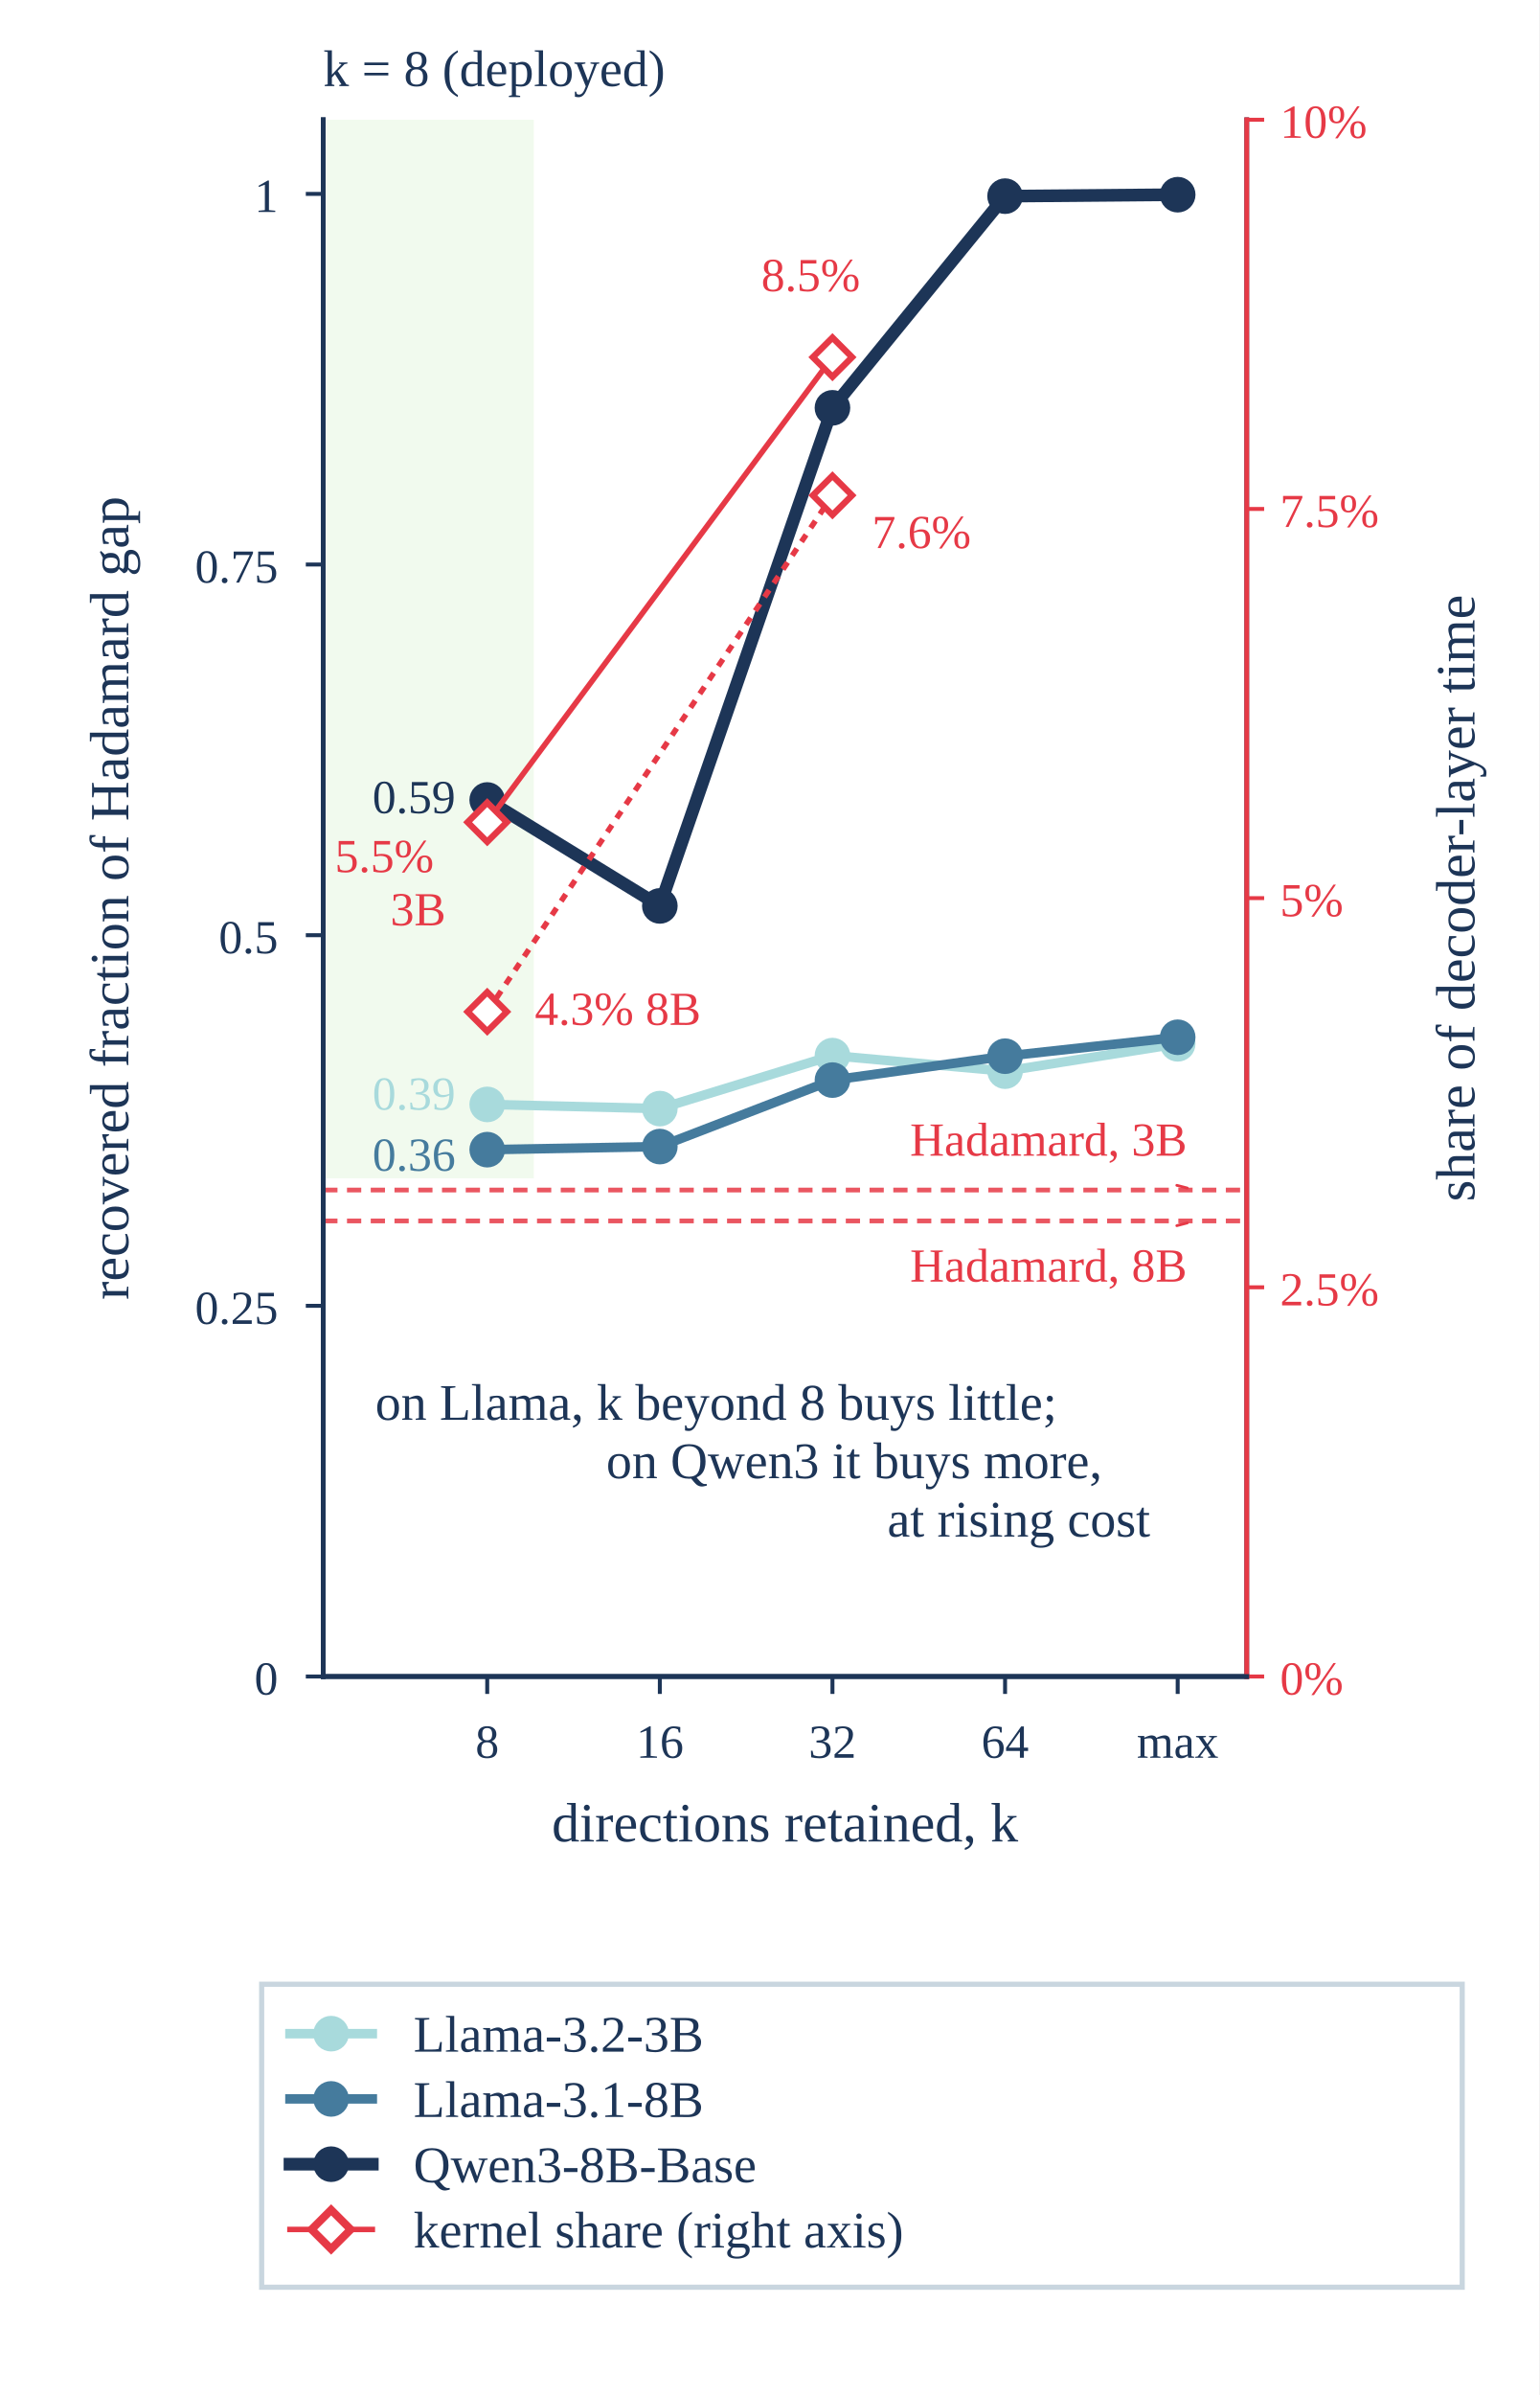
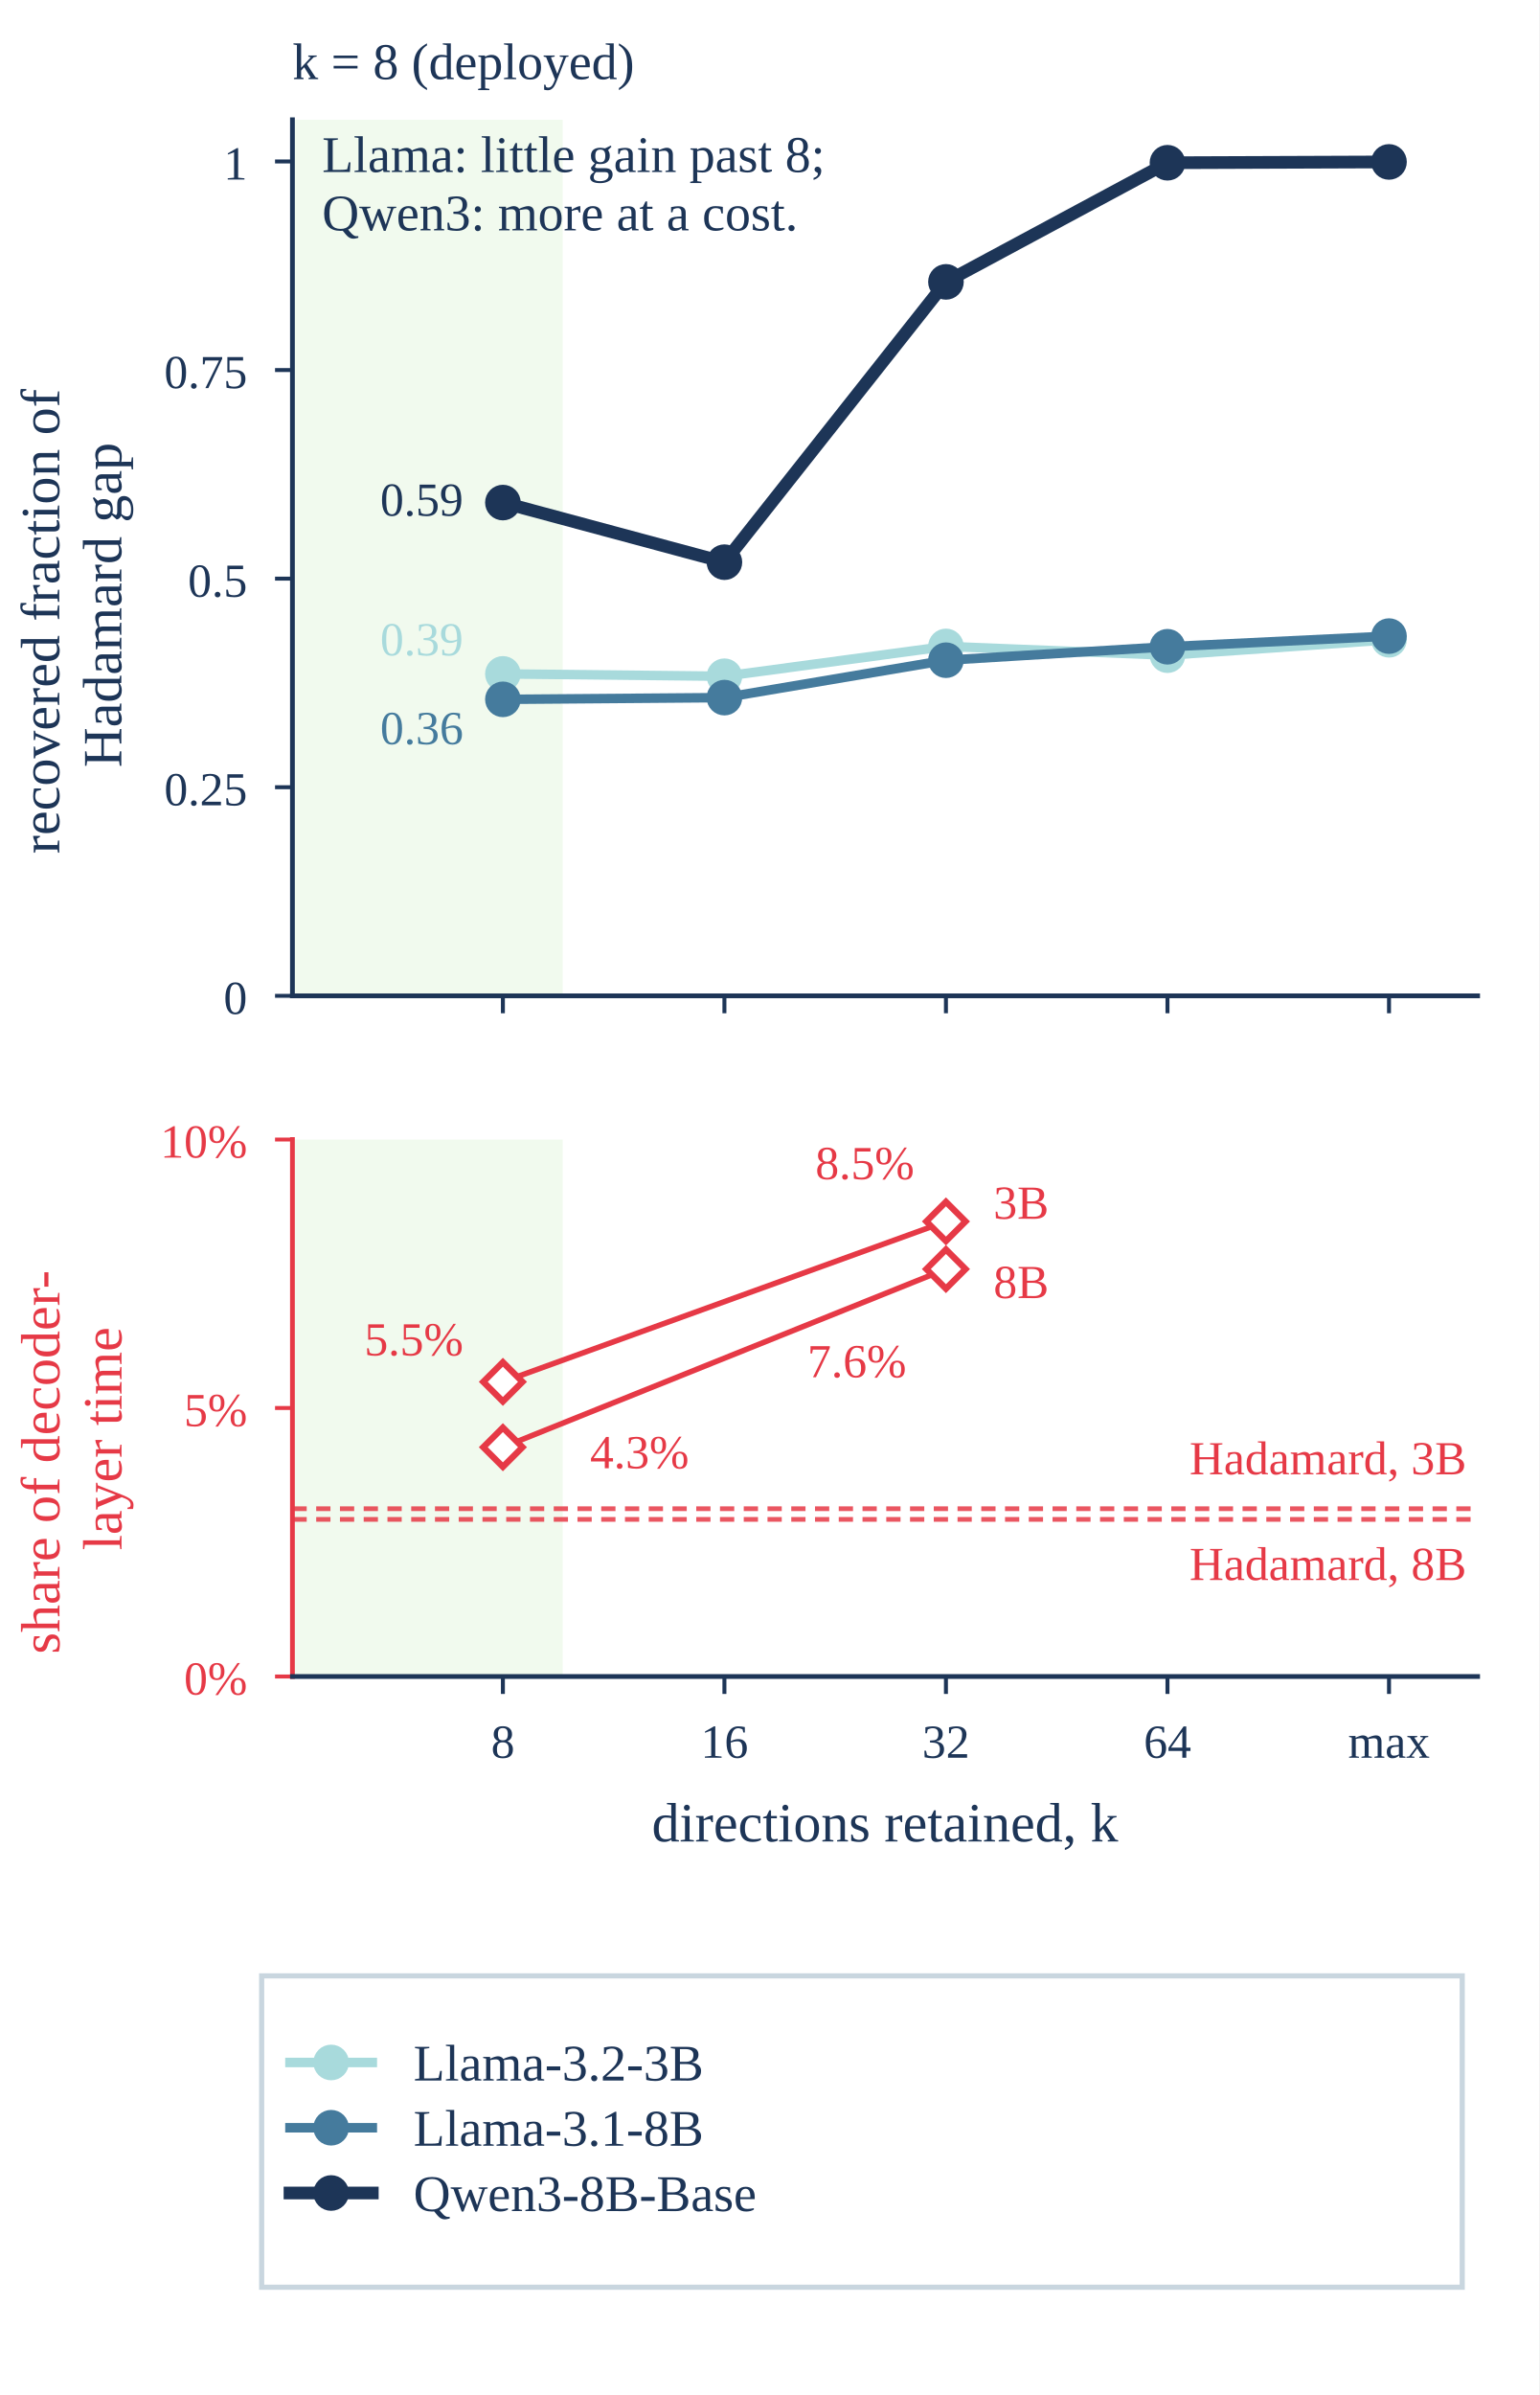
<svg xmlns="http://www.w3.org/2000/svg" xmlns:xlink="http://www.w3.org/1999/xlink" width="194.4pt" height="302.4pt" viewBox="0 0 194.4 302.4" version="1.1">
  <defs>
    <style type="text/css">*{stroke-linejoin: round; stroke-linecap: butt}</style>
  </defs>
  <g id="figure_1">
    <g id="patch_1">
      <path d="M 0 302.4 L 194.4 302.4 L 194.4 0 L 0 0 z " style="fill: #ffffff" />
    </g>
    <g id="axes_1">
      <g id="patch_2">
-         <path d="M 40.824 211.68 L 157.464 211.68 L 157.464 15.12 L 40.824 15.12 z " style="fill: #ffffff" />
+         <path d="M 36.936 211.68 L 186.624 211.68 L 186.624 143.882 L 36.936 143.882 z " style="fill: #ffffff" />
      </g>
      <g id="patch_3">
-         <path d="M 40.824 148.781 L 67.422 148.781 L 67.422 15.12 L 40.824 15.12 z " clip-path="url(#pe4d7df06a4)" style="fill: #f1faee" />
+         <path d="M 36.936 211.68 L 71.07 211.68 L 71.07 143.882 L 36.936 143.882 z " clip-path="url(#pbf1f38dce3)" style="fill: #f1faee" />
      </g>
      <g id="matplotlib.axis_1">
        <g id="xtick_1">
          <g id="line2d_1">
            <defs>
-               <path id="m49a815f107" d="M 0 0 L 0 2.2 " style="stroke: #1d3557; stroke-width: 0.5" />
+               <path id="mbef78e8c94" d="M 0 0 L 0 2.2 " style="stroke: #1d3557; stroke-width: 0.5" />
            </defs>
            <g>
-               <use xlink:href="#m49a815f107" x="61.536" y="211.68" style="fill: #1d3557; stroke: #1d3557; stroke-width: 0.5" />
+               <use xlink:href="#mbef78e8c94" x="63.516" y="211.68" style="fill: #1d3557; stroke: #1d3557; stroke-width: 0.5" />
            </g>
          </g>
          <g id="text_1">
-             <text style="font-size: 6px; font-family: 'Times New Roman', 'Liberation Serif', 'DejaVu Serif', serif; text-anchor: middle; fill: #1d3557" x="61.536" y="221.939" transform="rotate(-0 61.53578 221.9391)">8</text>
+             <text style="font-size: 6px; font-family: 'Times New Roman', 'Liberation Serif', 'DejaVu Serif', serif; text-anchor: middle; fill: #1d3557" x="63.516" y="221.939" transform="rotate(-0 63.51611 221.9391)">8</text>
          </g>
        </g>
        <g id="xtick_2">
          <g id="line2d_2">
            <g>
-               <use xlink:href="#m49a815f107" x="83.338" y="211.68" style="fill: #1d3557; stroke: #1d3557; stroke-width: 0.5" />
+               <use xlink:href="#mbef78e8c94" x="91.495" y="211.68" style="fill: #1d3557; stroke: #1d3557; stroke-width: 0.5" />
            </g>
          </g>
          <g id="text_2">
-             <text style="font-size: 6px; font-family: 'Times New Roman', 'Liberation Serif', 'DejaVu Serif', serif; text-anchor: middle; fill: #1d3557" x="83.338" y="221.939" transform="rotate(-0 83.33764 221.9391)">16</text>
+             <text style="font-size: 6px; font-family: 'Times New Roman', 'Liberation Serif', 'DejaVu Serif', serif; text-anchor: middle; fill: #1d3557" x="91.495" y="221.939" transform="rotate(-0 91.49518 221.9391)">16</text>
          </g>
        </g>
        <g id="xtick_3">
          <g id="line2d_3">
            <g>
-               <use xlink:href="#m49a815f107" x="105.14" y="211.68" style="fill: #1d3557; stroke: #1d3557; stroke-width: 0.5" />
+               <use xlink:href="#mbef78e8c94" x="119.474" y="211.68" style="fill: #1d3557; stroke: #1d3557; stroke-width: 0.5" />
            </g>
          </g>
          <g id="text_3">
-             <text style="font-size: 6px; font-family: 'Times New Roman', 'Liberation Serif', 'DejaVu Serif', serif; text-anchor: middle; fill: #1d3557" x="105.14" y="221.939" transform="rotate(-0 105.1395 221.9391)">32</text>
+             <text style="font-size: 6px; font-family: 'Times New Roman', 'Liberation Serif', 'DejaVu Serif', serif; text-anchor: middle; fill: #1d3557" x="119.474" y="221.939" transform="rotate(-0 119.4742 221.9391)">32</text>
          </g>
        </g>
        <g id="xtick_4">
          <g id="line2d_4">
            <g>
-               <use xlink:href="#m49a815f107" x="126.941" y="211.68" style="fill: #1d3557; stroke: #1d3557; stroke-width: 0.5" />
+               <use xlink:href="#mbef78e8c94" x="147.453" y="211.68" style="fill: #1d3557; stroke: #1d3557; stroke-width: 0.5" />
            </g>
          </g>
          <g id="text_4">
-             <text style="font-size: 6px; font-family: 'Times New Roman', 'Liberation Serif', 'DejaVu Serif', serif; text-anchor: middle; fill: #1d3557" x="126.941" y="221.939" transform="rotate(-0 126.9414 221.9391)">64</text>
+             <text style="font-size: 6px; font-family: 'Times New Roman', 'Liberation Serif', 'DejaVu Serif', serif; text-anchor: middle; fill: #1d3557" x="147.453" y="221.939" transform="rotate(-0 147.4533 221.9391)">64</text>
          </g>
        </g>
        <g id="xtick_5">
          <g id="line2d_5">
            <g>
-               <use xlink:href="#m49a815f107" x="148.743" y="211.68" style="fill: #1d3557; stroke: #1d3557; stroke-width: 0.5" />
+               <use xlink:href="#mbef78e8c94" x="175.432" y="211.68" style="fill: #1d3557; stroke: #1d3557; stroke-width: 0.5" />
            </g>
          </g>
          <g id="text_5">
-             <text style="font-size: 6px; font-family: 'Times New Roman', 'Liberation Serif', 'DejaVu Serif', serif; text-anchor: middle; fill: #1d3557" x="148.743" y="221.939" transform="rotate(-0 148.7433 221.9391)">max</text>
+             <text style="font-size: 6px; font-family: 'Times New Roman', 'Liberation Serif', 'DejaVu Serif', serif; text-anchor: middle; fill: #1d3557" x="175.432" y="221.939" transform="rotate(-0 175.4324 221.9391)">max</text>
          </g>
        </g>
        <g id="text_6">
-           <text style="font-size: 7px; font-family: 'Times New Roman', 'Liberation Serif', 'DejaVu Serif', serif; text-anchor: middle; fill: #1d3557" x="99.144" y="232.506" transform="rotate(-0 99.144 232.5058)">directions retained, k</text>
+           <text style="font-size: 7px; font-family: 'Times New Roman', 'Liberation Serif', 'DejaVu Serif', serif; text-anchor: middle; fill: #1d3557" x="111.78" y="232.506" transform="rotate(-0 111.78 232.5058)">directions retained, k</text>
        </g>
      </g>
      <g id="matplotlib.axis_2">
        <g id="ytick_1">
          <g id="line2d_6">
            <defs>
-               <path id="m63fa01b799" d="M 0 0 L -2.2 0 " style="stroke: #1d3557; stroke-width: 0.5" />
+               <path id="m169009d98c" d="M 0 0 L -2.2 0 " style="stroke: #e63946; stroke-width: 0.5" />
            </defs>
            <g>
-               <use xlink:href="#m63fa01b799" x="40.824" y="211.68" style="fill: #1d3557; stroke: #1d3557; stroke-width: 0.5" />
+               <use xlink:href="#m169009d98c" x="36.936" y="211.68" style="fill: #e63946; stroke: #e63946; stroke-width: 0.5" />
            </g>
          </g>
          <g id="text_7">
-             <text style="font-size: 6px; font-family: 'Times New Roman', 'Liberation Serif', 'DejaVu Serif', serif; text-anchor: end; fill: #1d3557" x="35.124" y="213.96" transform="rotate(-0 35.124 213.9595)">0</text>
+             <text style="font-size: 6px; font-family: 'Times New Roman', 'Liberation Serif', 'DejaVu Serif', serif; text-anchor: end; fill: #e63946" x="31.236" y="213.96" transform="rotate(-0 31.236 213.9595)">0%</text>
          </g>
        </g>
        <g id="ytick_2">
          <g id="line2d_7">
            <g>
-               <use xlink:href="#m63fa01b799" x="40.824" y="164.88" style="fill: #1d3557; stroke: #1d3557; stroke-width: 0.5" />
+               <use xlink:href="#m169009d98c" x="36.936" y="177.781" style="fill: #e63946; stroke: #e63946; stroke-width: 0.5" />
            </g>
          </g>
          <g id="text_8">
-             <text style="font-size: 6px; font-family: 'Times New Roman', 'Liberation Serif', 'DejaVu Serif', serif; text-anchor: end; fill: #1d3557" x="35.124" y="167.16" transform="rotate(-0 35.124 167.1595)">0.25</text>
+             <text style="font-size: 6px; font-family: 'Times New Roman', 'Liberation Serif', 'DejaVu Serif', serif; text-anchor: end; fill: #e63946" x="31.236" y="180.06" transform="rotate(-0 31.236 180.0605)">5%</text>
          </g>
        </g>
        <g id="ytick_3">
          <g id="line2d_8">
            <g>
-               <use xlink:href="#m63fa01b799" x="40.824" y="118.08" style="fill: #1d3557; stroke: #1d3557; stroke-width: 0.5" />
+               <use xlink:href="#m169009d98c" x="36.936" y="143.882" style="fill: #e63946; stroke: #e63946; stroke-width: 0.5" />
            </g>
          </g>
          <g id="text_9">
-             <text style="font-size: 6px; font-family: 'Times New Roman', 'Liberation Serif', 'DejaVu Serif', serif; text-anchor: end; fill: #1d3557" x="35.124" y="120.36" transform="rotate(-0 35.124 120.3595)">0.5</text>
-           </g>
-         </g>
+             <text style="font-size: 6px; font-family: 'Times New Roman', 'Liberation Serif', 'DejaVu Serif', serif; text-anchor: end; fill: #e63946" x="31.236" y="146.161" transform="rotate(-0 31.236 146.1615)">10%</text>
+           </g>
+         </g>
+         <g id="text_10">
+           <text style="font-size: 7px; font-family: 'Times New Roman', 'Liberation Serif', 'DejaVu Serif', serif; fill: #e63946" transform="translate(7.506281 208.8369) rotate(-90)">share of decoder-</text>
+           <text style="font-size: 7px; font-family: 'Times New Roman', 'Liberation Serif', 'DejaVu Serif', serif; fill: #e63946" transform="translate(15.34475 195.7381) rotate(-90)">layer time</text>
+         </g>
+       </g>
+       <g id="line2d_9">
+         <path d="M 36.936 190.494 L 186.624 190.494 " clip-path="url(#pbf1f38dce3)" style="fill: none; stroke-dasharray: 1.8,1.2; stroke-dashoffset: 0; stroke: #e63946; stroke-opacity: 0.85; stroke-width: 0.6" />
+       </g>
+       <g id="line2d_10">
+         <path d="M 36.936 191.841 L 186.624 191.841 " clip-path="url(#pbf1f38dce3)" style="fill: none; stroke-dasharray: 1.8,1.2; stroke-dashoffset: 0; stroke: #e63946; stroke-opacity: 0.85; stroke-width: 0.6" />
+       </g>
+       <g id="patch_4">
+         <path d="M 36.936 211.68 L 36.936 143.882 " style="fill: none; stroke: #e63946; stroke-width: 0.6; stroke-linejoin: miter; stroke-linecap: square" />
+       </g>
+       <g id="patch_5">
+         <path d="M 36.936 211.68 L 186.624 211.68 " style="fill: none; stroke: #1d3557; stroke-width: 0.6; stroke-linejoin: miter; stroke-linecap: square" />
+       </g>
+       <g id="line2d_11">
+         <path d="M 63.516 174.475 L 119.474 154.223 " clip-path="url(#pbf1f38dce3)" style="fill: none; stroke: #e63946; stroke-width: 0.7; stroke-linecap: square" />
+         <defs>
+           <path id="m4c8bec9fa7" d="M -0 2.475 L 2.475 0 L 0 -2.475 L -2.475 -0 z " style="stroke: #e63946; stroke-width: 0.8; stroke-linejoin: miter" />
+         </defs>
+         <g clip-path="url(#pbf1f38dce3)">
+           <use xlink:href="#m4c8bec9fa7" x="63.516" y="174.475" style="fill: #ffffff; stroke: #e63946; stroke-width: 0.8; stroke-linejoin: miter" />
+           <use xlink:href="#m4c8bec9fa7" x="119.474" y="154.223" style="fill: #ffffff; stroke: #e63946; stroke-width: 0.8; stroke-linejoin: miter" />
+         </g>
+       </g>
+       <g id="text_11">
+         <text style="font-size: 6px; font-family: 'Times New Roman', 'Liberation Serif', 'DejaVu Serif', serif; text-anchor: end; fill: #e63946" x="58.516" y="171.131" transform="rotate(-0 58.51611 171.1309)">5.5%</text>
+       </g>
+       <g id="text_12">
+         <text style="font-size: 6px; font-family: 'Times New Roman', 'Liberation Serif', 'DejaVu Serif', serif; text-anchor: end; fill: #e63946" x="115.474" y="148.879" transform="rotate(-0 115.4742 148.8789)">8.5%</text>
+       </g>
+       <g id="text_13">
+         <text style="font-size: 6px; font-family: 'Times New Roman', 'Liberation Serif', 'DejaVu Serif', serif; text-anchor: start; fill: #e63946" x="125.474" y="153.879" transform="rotate(-0 125.4742 153.8789)">3B</text>
+       </g>
+       <g id="text_14">
+         <text style="font-size: 6px; font-family: 'Times New Roman', 'Liberation Serif', 'DejaVu Serif', serif; text-anchor: end; fill: #e63946" x="185.225" y="186.149" transform="rotate(-0 185.225 186.1492)">Hadamard, 3B</text>
+       </g>
+       <g id="line2d_12">
+         <path d="M 63.516 182.73 L 119.474 160.239 " clip-path="url(#pbf1f38dce3)" style="fill: none; stroke: #e63946; stroke-width: 0.7; stroke-linecap: square" />
+         <g clip-path="url(#pbf1f38dce3)">
+           <use xlink:href="#m4c8bec9fa7" x="63.516" y="182.73" style="fill: #ffffff; stroke: #e63946; stroke-width: 0.8; stroke-linejoin: miter" />
+           <use xlink:href="#m4c8bec9fa7" x="119.474" y="160.239" style="fill: #ffffff; stroke: #e63946; stroke-width: 0.8; stroke-linejoin: miter" />
+         </g>
+       </g>
+       <g id="text_15">
+         <text style="font-size: 6px; font-family: 'Times New Roman', 'Liberation Serif', 'DejaVu Serif', serif; text-anchor: start; fill: #e63946" x="74.516" y="185.385" transform="rotate(-0 74.51611 185.3855)">4.3%</text>
+       </g>
+       <g id="text_16">
+         <text style="font-size: 6px; font-family: 'Times New Roman', 'Liberation Serif', 'DejaVu Serif', serif; text-anchor: end; fill: #e63946" x="114.474" y="173.895" transform="rotate(-0 114.4742 173.8951)">7.6%</text>
+       </g>
+       <g id="text_17">
+         <text style="font-size: 6px; font-family: 'Times New Roman', 'Liberation Serif', 'DejaVu Serif', serif; text-anchor: start; fill: #e63946" x="125.474" y="163.895" transform="rotate(-0 125.4742 163.8951)">8B</text>
+       </g>
+       <g id="text_18">
+         <text style="font-size: 6px; font-family: 'Times New Roman', 'Liberation Serif', 'DejaVu Serif', serif; text-anchor: end; fill: #e63946" x="185.225" y="199.496" transform="rotate(-0 185.225 199.4961)">Hadamard, 8B</text>
+       </g>
+     </g>
+     <g id="axes_2">
+       <g id="patch_6">
+         <path d="M 36.936 125.738 L 186.624 125.738 L 186.624 15.12 L 36.936 15.12 z " style="fill: #ffffff" />
+       </g>
+       <g id="patch_7">
+         <path d="M 36.936 125.738 L 71.07 125.738 L 71.07 15.12 L 36.936 15.12 z " clip-path="url(#p82608543db)" style="fill: #f1faee" />
+       </g>
+       <g id="matplotlib.axis_3">
+         <g id="xtick_6">
+           <g id="line2d_13">
+             <g>
+               <use xlink:href="#mbef78e8c94" x="63.516" y="125.738" style="fill: #1d3557; stroke: #1d3557; stroke-width: 0.5" />
+             </g>
+           </g>
+         </g>
+         <g id="xtick_7">
+           <g id="line2d_14">
+             <g>
+               <use xlink:href="#mbef78e8c94" x="91.495" y="125.738" style="fill: #1d3557; stroke: #1d3557; stroke-width: 0.5" />
+             </g>
+           </g>
+         </g>
+         <g id="xtick_8">
+           <g id="line2d_15">
+             <g>
+               <use xlink:href="#mbef78e8c94" x="119.474" y="125.738" style="fill: #1d3557; stroke: #1d3557; stroke-width: 0.5" />
+             </g>
+           </g>
+         </g>
+         <g id="xtick_9">
+           <g id="line2d_16">
+             <g>
+               <use xlink:href="#mbef78e8c94" x="147.453" y="125.738" style="fill: #1d3557; stroke: #1d3557; stroke-width: 0.5" />
+             </g>
+           </g>
+         </g>
+         <g id="xtick_10">
+           <g id="line2d_17">
+             <g>
+               <use xlink:href="#mbef78e8c94" x="175.432" y="125.738" style="fill: #1d3557; stroke: #1d3557; stroke-width: 0.5" />
+             </g>
+           </g>
+         </g>
+       </g>
+       <g id="matplotlib.axis_4">
        <g id="ytick_4">
-           <g id="line2d_9">
-             <g>
-               <use xlink:href="#m63fa01b799" x="40.824" y="71.28" style="fill: #1d3557; stroke: #1d3557; stroke-width: 0.5" />
-             </g>
-           </g>
-           <g id="text_10">
-             <text style="font-size: 6px; font-family: 'Times New Roman', 'Liberation Serif', 'DejaVu Serif', serif; text-anchor: end; fill: #1d3557" x="35.124" y="73.56" transform="rotate(-0 35.124 73.55953)">0.75</text>
+           <g id="line2d_18">
+             <defs>
+               <path id="maba4ed3150" d="M 0 0 L -2.2 0 " style="stroke: #1d3557; stroke-width: 0.5" />
+             </defs>
+             <g>
+               <use xlink:href="#maba4ed3150" x="36.936" y="125.738" style="fill: #1d3557; stroke: #1d3557; stroke-width: 0.5" />
+             </g>
+           </g>
+           <g id="text_19">
+             <text style="font-size: 6px; font-family: 'Times New Roman', 'Liberation Serif', 'DejaVu Serif', serif; text-anchor: end; fill: #1d3557" x="31.236" y="128.017" transform="rotate(-0 31.236 128.0175)">0</text>
          </g>
        </g>
        <g id="ytick_5">
-           <g id="line2d_10">
-             <g>
-               <use xlink:href="#m63fa01b799" x="40.824" y="24.48" style="fill: #1d3557; stroke: #1d3557; stroke-width: 0.5" />
-             </g>
-           </g>
-           <g id="text_11">
-             <text style="font-size: 6px; font-family: 'Times New Roman', 'Liberation Serif', 'DejaVu Serif', serif; text-anchor: end; fill: #1d3557" x="35.124" y="26.76" transform="rotate(-0 35.124 26.75953)">1</text>
-           </g>
-         </g>
-         <g id="text_12">
-           <text style="font-size: 7px; font-family: 'Times New Roman', 'Liberation Serif', 'DejaVu Serif', serif; text-anchor: middle; fill: #1d3557" x="16.209" y="113.4" transform="rotate(-90 16.20931 113.4)">recovered fraction of Hadamard gap</text>
-         </g>
-       </g>
-       <g id="patch_4">
-         <path d="M 40.824 211.68 L 40.824 15.12 " style="fill: none; stroke: #1d3557; stroke-width: 0.6; stroke-linejoin: miter; stroke-linecap: square" />
-       </g>
-       <g id="patch_5">
-         <path d="M 157.464 211.68 L 157.464 15.12 " style="fill: none; stroke: #1d3557; stroke-width: 0.6; stroke-linejoin: miter; stroke-linecap: square" />
-       </g>
-       <g id="patch_6">
-         <path d="M 40.824 211.68 L 157.464 211.68 " style="fill: none; stroke: #1d3557; stroke-width: 0.6; stroke-linejoin: miter; stroke-linecap: square" />
-       </g>
-       <g id="text_13">
-         <text style="font-size: 6.5px; font-family: 'Times New Roman', 'Liberation Serif', 'DejaVu Serif', serif; text-anchor: start; fill: #1d3557" x="40.824" y="10.868" transform="rotate(-0 40.824 10.86778)">k = 8 (deployed)</text>
-       </g>
-       <g id="text_14">
-         <text style="font-size: 6px; font-family: 'Times New Roman', 'Liberation Serif', 'DejaVu Serif', serif; text-anchor: end; fill: #a8dadc" x="57.536" y="140.104" transform="rotate(-0 57.53578 140.1041)">0.39</text>
-       </g>
-       <g id="text_15">
-         <text style="font-size: 6px; font-family: 'Times New Roman', 'Liberation Serif', 'DejaVu Serif', serif; text-anchor: end; fill: #457b9d" x="57.536" y="147.814" transform="rotate(-0 57.53578 147.8145)">0.36</text>
-       </g>
-       <g id="text_16">
-         <text style="font-size: 6px; font-family: 'Times New Roman', 'Liberation Serif', 'DejaVu Serif', serif; text-anchor: end; fill: #1d3557" x="57.536" y="102.664" transform="rotate(-0 57.53578 102.6645)">0.59</text>
-       </g>
-       <g id="text_17">
-         <text style="font-size: 6.5px; font-family: 'Times New Roman', 'Liberation Serif', 'DejaVu Serif', serif; fill: #1d3557" transform="translate(47.39167 179.2726)">on Llama, k beyond 8 buys little;</text>
-         <text style="font-size: 6.5px; font-family: 'Times New Roman', 'Liberation Serif', 'DejaVu Serif', serif; fill: #1d3557" transform="translate(76.56347 186.6436)">on Qwen3 it buys more,</text>
-         <text style="font-size: 6.5px; font-family: 'Times New Roman', 'Liberation Serif', 'DejaVu Serif', serif; fill: #1d3557" transform="translate(112.0636 194.0146)">at rising cost</text>
-       </g>
-       <g id="line2d_11">
-         <path d="M 61.536 139.448 L 83.338 139.975 L 105.14 133.283 L 126.941 135.248 L 148.743 131.795 " clip-path="url(#pe4d7df06a4)" style="fill: none; stroke: #a8dadc; stroke-width: 1.2; stroke-linecap: square" />
+           <g id="line2d_19">
+             <g>
+               <use xlink:href="#maba4ed3150" x="36.936" y="99.4" style="fill: #1d3557; stroke: #1d3557; stroke-width: 0.5" />
+             </g>
+           </g>
+           <g id="text_20">
+             <text style="font-size: 6px; font-family: 'Times New Roman', 'Liberation Serif', 'DejaVu Serif', serif; text-anchor: end; fill: #1d3557" x="31.236" y="101.68" transform="rotate(-0 31.236 101.6799)">0.25</text>
+           </g>
+         </g>
+         <g id="ytick_6">
+           <g id="line2d_20">
+             <g>
+               <use xlink:href="#maba4ed3150" x="36.936" y="73.063" style="fill: #1d3557; stroke: #1d3557; stroke-width: 0.5" />
+             </g>
+           </g>
+           <g id="text_21">
+             <text style="font-size: 6px; font-family: 'Times New Roman', 'Liberation Serif', 'DejaVu Serif', serif; text-anchor: end; fill: #1d3557" x="31.236" y="75.342" transform="rotate(-0 31.236 75.34225)">0.5</text>
+           </g>
+         </g>
+         <g id="ytick_7">
+           <g id="line2d_21">
+             <g>
+               <use xlink:href="#maba4ed3150" x="36.936" y="46.725" style="fill: #1d3557; stroke: #1d3557; stroke-width: 0.5" />
+             </g>
+           </g>
+           <g id="text_22">
+             <text style="font-size: 6px; font-family: 'Times New Roman', 'Liberation Serif', 'DejaVu Serif', serif; text-anchor: end; fill: #1d3557" x="31.236" y="49.005" transform="rotate(-0 31.236 49.00465)">0.75</text>
+           </g>
+         </g>
+         <g id="ytick_8">
+           <g id="line2d_22">
+             <g>
+               <use xlink:href="#maba4ed3150" x="36.936" y="20.388" style="fill: #1d3557; stroke: #1d3557; stroke-width: 0.5" />
+             </g>
+           </g>
+           <g id="text_23">
+             <text style="font-size: 6px; font-family: 'Times New Roman', 'Liberation Serif', 'DejaVu Serif', serif; text-anchor: end; fill: #1d3557" x="31.236" y="22.667" transform="rotate(-0 31.236 22.66705)">1</text>
+           </g>
+         </g>
+         <g id="text_24">
+           <text style="font-size: 7px; font-family: 'Times New Roman', 'Liberation Serif', 'DejaVu Serif', serif; fill: #1d3557" transform="translate(7.482844 107.8046) rotate(-90)">recovered fraction of</text>
+           <text style="font-size: 7px; font-family: 'Times New Roman', 'Liberation Serif', 'DejaVu Serif', serif; fill: #1d3557" transform="translate(15.32131 96.89498) rotate(-90)">Hadamard gap</text>
+         </g>
+       </g>
+       <g id="patch_8">
+         <path d="M 36.936 125.738 L 36.936 15.12 " style="fill: none; stroke: #1d3557; stroke-width: 0.6; stroke-linejoin: miter; stroke-linecap: square" />
+       </g>
+       <g id="patch_9">
+         <path d="M 36.936 125.738 L 186.624 125.738 " style="fill: none; stroke: #1d3557; stroke-width: 0.6; stroke-linejoin: miter; stroke-linecap: square" />
+       </g>
+       <g id="text_25">
+         <text style="font-size: 6.5px; font-family: 'Times New Roman', 'Liberation Serif', 'DejaVu Serif', serif; text-anchor: start; fill: #1d3557" x="36.936" y="9.989" transform="rotate(-0 36.936 9.988517)">k = 8 (deployed)</text>
+       </g>
+       <g id="text_26">
+         <text style="font-size: 6px; font-family: 'Times New Roman', 'Liberation Serif', 'DejaVu Serif', serif; text-anchor: end; fill: #a8dadc" x="58.516" y="82.744" transform="rotate(-0 58.51611 82.74387)">0.39</text>
+       </g>
+       <g id="text_27">
+         <text style="font-size: 6px; font-family: 'Times New Roman', 'Liberation Serif', 'DejaVu Serif', serif; text-anchor: end; fill: #457b9d" x="58.516" y="93.957" transform="rotate(-0 58.51611 93.95749)">0.36</text>
+       </g>
+       <g id="text_28">
+         <text style="font-size: 6px; font-family: 'Times New Roman', 'Liberation Serif', 'DejaVu Serif', serif; text-anchor: end; fill: #1d3557" x="58.516" y="65.111" transform="rotate(-0 58.51611 65.11123)">0.59</text>
+       </g>
+       <g id="text_29">
+         <text style="font-size: 6.5px; font-family: 'Times New Roman', 'Liberation Serif', 'DejaVu Serif', serif; fill: #1d3557" transform="translate(40.6782 21.71825)">Llama: little gain past 8;</text>
+         <text style="font-size: 6.5px; font-family: 'Times New Roman', 'Liberation Serif', 'DejaVu Serif', serif; fill: #1d3557" transform="translate(40.6782 29.08925)">Qwen3: more at a cost.</text>
+       </g>
+       <g id="line2d_23">
+         <path d="M 63.516 85.088 L 91.495 85.385 L 119.474 81.619 L 147.453 82.724 L 175.432 80.781 " clip-path="url(#p82608543db)" style="fill: none; stroke: #a8dadc; stroke-width: 1.2; stroke-linecap: square" />
        <defs>
-           <path id="m3d8d15004d" d="M 0 1.75 C 0.464 1.75 0.909 1.566 1.237 1.237 C 1.566 0.909 1.75 0.464 1.75 0 C 1.75 -0.464 1.566 -0.909 1.237 -1.237 C 0.909 -1.566 0.464 -1.75 0 -1.75 C -0.464 -1.75 -0.909 -1.566 -1.237 -1.237 C -1.566 -0.909 -1.75 -0.464 -1.75 0 C -1.75 0.464 -1.566 0.909 -1.237 1.237 C -0.909 1.566 -0.464 1.75 0 1.75 z " style="stroke: #a8dadc" />
+           <path id="m5895f154d0" d="M 0 1.75 C 0.464 1.75 0.909 1.566 1.237 1.237 C 1.566 0.909 1.75 0.464 1.75 0 C 1.75 -0.464 1.566 -0.909 1.237 -1.237 C 0.909 -1.566 0.464 -1.75 0 -1.75 C -0.464 -1.75 -0.909 -1.566 -1.237 -1.237 C -1.566 -0.909 -1.75 -0.464 -1.75 0 C -1.75 0.464 -1.566 0.909 -1.237 1.237 C -0.909 1.566 -0.464 1.75 0 1.75 z " style="stroke: #a8dadc" />
        </defs>
-         <g clip-path="url(#pe4d7df06a4)">
-           <use xlink:href="#m3d8d15004d" x="61.536" y="139.448" style="fill: #a8dadc; stroke: #a8dadc" />
-           <use xlink:href="#m3d8d15004d" x="83.338" y="139.975" style="fill: #a8dadc; stroke: #a8dadc" />
-           <use xlink:href="#m3d8d15004d" x="105.14" y="133.283" style="fill: #a8dadc; stroke: #a8dadc" />
-           <use xlink:href="#m3d8d15004d" x="126.941" y="135.248" style="fill: #a8dadc; stroke: #a8dadc" />
-           <use xlink:href="#m3d8d15004d" x="148.743" y="131.795" style="fill: #a8dadc; stroke: #a8dadc" />
-         </g>
-       </g>
-       <g id="line2d_12">
-         <path d="M 61.536 145.159 L 83.338 144.77 L 105.14 136.378 L 126.941 133.358 L 148.743 130.968 " clip-path="url(#pe4d7df06a4)" style="fill: none; stroke: #457b9d; stroke-width: 1.2; stroke-linecap: square" />
+         <g clip-path="url(#p82608543db)">
+           <use xlink:href="#m5895f154d0" x="63.516" y="85.088" style="fill: #a8dadc; stroke: #a8dadc" />
+           <use xlink:href="#m5895f154d0" x="91.495" y="85.385" style="fill: #a8dadc; stroke: #a8dadc" />
+           <use xlink:href="#m5895f154d0" x="119.474" y="81.619" style="fill: #a8dadc; stroke: #a8dadc" />
+           <use xlink:href="#m5895f154d0" x="147.453" y="82.724" style="fill: #a8dadc; stroke: #a8dadc" />
+           <use xlink:href="#m5895f154d0" x="175.432" y="80.781" style="fill: #a8dadc; stroke: #a8dadc" />
+         </g>
+       </g>
+       <g id="line2d_24">
+         <path d="M 63.516 88.302 L 91.495 88.083 L 119.474 83.36 L 147.453 81.661 L 175.432 80.316 " clip-path="url(#p82608543db)" style="fill: none; stroke: #457b9d; stroke-width: 1.2; stroke-linecap: square" />
        <defs>
-           <path id="mb6bab4cefa" d="M 0 1.75 C 0.464 1.75 0.909 1.566 1.237 1.237 C 1.566 0.909 1.75 0.464 1.75 0 C 1.75 -0.464 1.566 -0.909 1.237 -1.237 C 0.909 -1.566 0.464 -1.75 0 -1.75 C -0.464 -1.75 -0.909 -1.566 -1.237 -1.237 C -1.566 -0.909 -1.75 -0.464 -1.75 0 C -1.75 0.464 -1.566 0.909 -1.237 1.237 C -0.909 1.566 -0.464 1.75 0 1.75 z " style="stroke: #457b9d" />
+           <path id="m6cf136b408" d="M 0 1.75 C 0.464 1.75 0.909 1.566 1.237 1.237 C 1.566 0.909 1.75 0.464 1.75 0 C 1.75 -0.464 1.566 -0.909 1.237 -1.237 C 0.909 -1.566 0.464 -1.75 0 -1.75 C -0.464 -1.75 -0.909 -1.566 -1.237 -1.237 C -1.566 -0.909 -1.75 -0.464 -1.75 0 C -1.75 0.464 -1.566 0.909 -1.237 1.237 C -0.909 1.566 -0.464 1.75 0 1.75 z " style="stroke: #457b9d" />
        </defs>
-         <g clip-path="url(#pe4d7df06a4)">
-           <use xlink:href="#mb6bab4cefa" x="61.536" y="145.159" style="fill: #457b9d; stroke: #457b9d" />
-           <use xlink:href="#mb6bab4cefa" x="83.338" y="144.77" style="fill: #457b9d; stroke: #457b9d" />
-           <use xlink:href="#mb6bab4cefa" x="105.14" y="136.378" style="fill: #457b9d; stroke: #457b9d" />
-           <use xlink:href="#mb6bab4cefa" x="126.941" y="133.358" style="fill: #457b9d; stroke: #457b9d" />
-           <use xlink:href="#mb6bab4cefa" x="148.743" y="130.968" style="fill: #457b9d; stroke: #457b9d" />
-         </g>
-       </g>
-       <g id="line2d_13">
-         <path d="M 61.536 101.009 L 83.338 114.384 L 105.14 51.493 L 126.941 24.767 L 148.743 24.582 " clip-path="url(#pe4d7df06a4)" style="fill: none; stroke: #1d3557; stroke-width: 1.6; stroke-linecap: square" />
+         <g clip-path="url(#p82608543db)">
+           <use xlink:href="#m6cf136b408" x="63.516" y="88.302" style="fill: #457b9d; stroke: #457b9d" />
+           <use xlink:href="#m6cf136b408" x="91.495" y="88.083" style="fill: #457b9d; stroke: #457b9d" />
+           <use xlink:href="#m6cf136b408" x="119.474" y="83.36" style="fill: #457b9d; stroke: #457b9d" />
+           <use xlink:href="#m6cf136b408" x="147.453" y="81.661" style="fill: #457b9d; stroke: #457b9d" />
+           <use xlink:href="#m6cf136b408" x="175.432" y="80.316" style="fill: #457b9d; stroke: #457b9d" />
+         </g>
+       </g>
+       <g id="line2d_25">
+         <path d="M 63.516 63.456 L 91.495 70.983 L 119.474 35.59 L 147.453 20.549 L 175.432 20.445 " clip-path="url(#p82608543db)" style="fill: none; stroke: #1d3557; stroke-width: 1.6; stroke-linecap: square" />
        <defs>
-           <path id="m2cbb7e3ba1" d="M 0 1.75 C 0.464 1.75 0.909 1.566 1.237 1.237 C 1.566 0.909 1.75 0.464 1.75 0 C 1.75 -0.464 1.566 -0.909 1.237 -1.237 C 0.909 -1.566 0.464 -1.75 0 -1.75 C -0.464 -1.75 -0.909 -1.566 -1.237 -1.237 C -1.566 -0.909 -1.75 -0.464 -1.75 0 C -1.75 0.464 -1.566 0.909 -1.237 1.237 C -0.909 1.566 -0.464 1.75 0 1.75 z " style="stroke: #1d3557" />
+           <path id="mcce866250a" d="M 0 1.75 C 0.464 1.75 0.909 1.566 1.237 1.237 C 1.566 0.909 1.75 0.464 1.75 0 C 1.75 -0.464 1.566 -0.909 1.237 -1.237 C 0.909 -1.566 0.464 -1.75 0 -1.75 C -0.464 -1.75 -0.909 -1.566 -1.237 -1.237 C -1.566 -0.909 -1.75 -0.464 -1.75 0 C -1.75 0.464 -1.566 0.909 -1.237 1.237 C -0.909 1.566 -0.464 1.75 0 1.75 z " style="stroke: #1d3557" />
        </defs>
-         <g clip-path="url(#pe4d7df06a4)">
-           <use xlink:href="#m2cbb7e3ba1" x="61.536" y="101.009" style="fill: #1d3557; stroke: #1d3557" />
-           <use xlink:href="#m2cbb7e3ba1" x="83.338" y="114.384" style="fill: #1d3557; stroke: #1d3557" />
-           <use xlink:href="#m2cbb7e3ba1" x="105.14" y="51.493" style="fill: #1d3557; stroke: #1d3557" />
-           <use xlink:href="#m2cbb7e3ba1" x="126.941" y="24.767" style="fill: #1d3557; stroke: #1d3557" />
-           <use xlink:href="#m2cbb7e3ba1" x="148.743" y="24.582" style="fill: #1d3557; stroke: #1d3557" />
-         </g>
-       </g>
-     </g>
-     <g id="axes_2">
-       <g id="matplotlib.axis_3">
-         <g id="ytick_6">
-           <g id="line2d_14">
-             <defs>
-               <path id="m25a7dca348" d="M 0 0 L 2.2 0 " style="stroke: #e63946; stroke-width: 0.5" />
-             </defs>
-             <g>
-               <use xlink:href="#m25a7dca348" x="157.464" y="211.68" style="fill: #e63946; stroke: #e63946; stroke-width: 0.5" />
-             </g>
-           </g>
-           <g id="text_18">
-             <text style="font-size: 6px; font-family: 'Times New Roman', 'Liberation Serif', 'DejaVu Serif', serif; text-anchor: start; fill: #e63946" x="161.664" y="213.96" transform="rotate(-0 161.664 213.9595)">0%</text>
-           </g>
-         </g>
-         <g id="ytick_7">
-           <g id="line2d_15">
-             <g>
-               <use xlink:href="#m25a7dca348" x="157.464" y="162.54" style="fill: #e63946; stroke: #e63946; stroke-width: 0.5" />
-             </g>
-           </g>
-           <g id="text_19">
-             <text style="font-size: 6px; font-family: 'Times New Roman', 'Liberation Serif', 'DejaVu Serif', serif; text-anchor: start; fill: #e63946" x="161.664" y="164.82" transform="rotate(-0 161.664 164.8195)">2.5%</text>
-           </g>
-         </g>
-         <g id="ytick_8">
-           <g id="line2d_16">
-             <g>
-               <use xlink:href="#m25a7dca348" x="157.464" y="113.4" style="fill: #e63946; stroke: #e63946; stroke-width: 0.5" />
-             </g>
-           </g>
-           <g id="text_20">
-             <text style="font-size: 6px; font-family: 'Times New Roman', 'Liberation Serif', 'DejaVu Serif', serif; text-anchor: start; fill: #e63946" x="161.664" y="115.68" transform="rotate(-0 161.664 115.6795)">5%</text>
-           </g>
-         </g>
-         <g id="ytick_9">
-           <g id="line2d_17">
-             <g>
-               <use xlink:href="#m25a7dca348" x="157.464" y="64.26" style="fill: #e63946; stroke: #e63946; stroke-width: 0.5" />
-             </g>
-           </g>
-           <g id="text_21">
-             <text style="font-size: 6px; font-family: 'Times New Roman', 'Liberation Serif', 'DejaVu Serif', serif; text-anchor: start; fill: #e63946" x="161.664" y="66.54" transform="rotate(-0 161.664 66.53953)">7.5%</text>
-           </g>
-         </g>
-         <g id="ytick_10">
-           <g id="line2d_18">
-             <g>
-               <use xlink:href="#m25a7dca348" x="157.464" y="15.12" style="fill: #e63946; stroke: #e63946; stroke-width: 0.5" />
-             </g>
-           </g>
-           <g id="text_22">
-             <text style="font-size: 6px; font-family: 'Times New Roman', 'Liberation Serif', 'DejaVu Serif', serif; text-anchor: start; fill: #e63946" x="161.664" y="17.4" transform="rotate(-0 161.664 17.39953)">10%</text>
-           </g>
-         </g>
-         <g id="text_23">
-           <text style="font-size: 7px; font-family: 'Times New Roman', 'Liberation Serif', 'DejaVu Serif', serif; text-anchor: middle; fill: #1d3557" x="186.226" y="113.4" transform="rotate(-90 186.2257 113.4)">share of decoder-layer time</text>
-         </g>
-       </g>
-       <g id="line2d_19">
-         <path d="M 40.824 150.256 L 157.464 150.256 " clip-path="url(#pdc62786141)" style="fill: none; stroke-dasharray: 1.8,1.2; stroke-dashoffset: 0; stroke: #e63946; stroke-opacity: 0.85; stroke-width: 0.6" />
-       </g>
-       <g id="line2d_20">
-         <path d="M 40.824 154.161 L 157.464 154.161 " clip-path="url(#pdc62786141)" style="fill: none; stroke-dasharray: 1.8,1.2; stroke-dashoffset: 0; stroke: #e63946; stroke-opacity: 0.85; stroke-width: 0.6" />
-       </g>
-       <g id="patch_7">
-         <path d="M 40.824 211.68 L 40.824 15.12 " style="fill: none; stroke: #1d3557; stroke-width: 0.6; stroke-linejoin: miter; stroke-linecap: square" />
-       </g>
-       <g id="patch_8">
-         <path d="M 157.464 211.68 L 157.464 15.12 " style="fill: none; stroke: #e63946; stroke-width: 0.6; stroke-linejoin: miter; stroke-linecap: square" />
-       </g>
-       <g id="patch_9">
-         <path d="M 40.824 211.68 L 157.464 211.68 " style="fill: none; stroke: #1d3557; stroke-width: 0.6; stroke-linejoin: miter; stroke-linecap: square" />
-       </g>
-       <g id="line2d_21">
-         <path d="M 61.536 103.816 L 105.14 45.102 " clip-path="url(#pdc62786141)" style="fill: none; stroke: #e63946; stroke-width: 0.7; stroke-linecap: square" />
-         <defs>
-           <path id="m09c5d6051c" d="M -0 2.475 L 2.475 0 L 0 -2.475 L -2.475 -0 z " style="stroke: #e63946; stroke-width: 0.8; stroke-linejoin: miter" />
-         </defs>
-         <g clip-path="url(#pdc62786141)">
-           <use xlink:href="#m09c5d6051c" x="61.536" y="103.816" style="fill: #ffffff; stroke: #e63946; stroke-width: 0.8; stroke-linejoin: miter" />
-           <use xlink:href="#m09c5d6051c" x="105.14" y="45.102" style="fill: #ffffff; stroke: #e63946; stroke-width: 0.8; stroke-linejoin: miter" />
-         </g>
-       </g>
-       <g id="text_24">
-         <text style="font-size: 6px; font-family: 'Times New Roman', 'Liberation Serif', 'DejaVu Serif', serif; fill: #e63946" transform="translate(42.29296 110.1124)">5.5%</text>
-         <text style="font-size: 6px; font-family: 'Times New Roman', 'Liberation Serif', 'DejaVu Serif', serif; fill: #e63946" transform="translate(49.30921 116.8311)">3B</text>
-       </g>
-       <g id="text_25">
-         <text style="font-size: 6px; font-family: 'Times New Roman', 'Liberation Serif', 'DejaVu Serif', serif; text-anchor: start; fill: #e63946" x="96.14" y="36.757" transform="rotate(-0 96.13951 36.75726)">8.5%</text>
-       </g>
-       <g id="patch_10">
-         <path d="M 148.633 149.662 Q 149.293 149.833 149.953 150.005 " style="fill: none; stroke: #e63946; stroke-width: 0.35; stroke-linecap: round" />
-       </g>
-       <g id="text_26">
-         <text style="font-size: 6px; font-family: 'Times New Roman', 'Liberation Serif', 'DejaVu Serif', serif; text-anchor: end; fill: #e63946" x="149.923" y="145.912" transform="rotate(-0 149.9234 145.9121)">Hadamard, 3B</text>
-       </g>
-       <g id="line2d_22">
-         <path d="M 61.536 127.748 L 105.14 62.544 " clip-path="url(#pdc62786141)" style="fill: none; stroke-dasharray: 1.05,1.05; stroke-dashoffset: 0; stroke: #e63946; stroke-width: 0.7" />
-         <g clip-path="url(#pdc62786141)">
-           <use xlink:href="#m09c5d6051c" x="61.536" y="127.748" style="fill: #ffffff; stroke: #e63946; stroke-width: 0.8; stroke-linejoin: miter" />
-           <use xlink:href="#m09c5d6051c" x="105.14" y="62.544" style="fill: #ffffff; stroke: #e63946; stroke-width: 0.8; stroke-linejoin: miter" />
-         </g>
-       </g>
-       <g id="text_27">
-         <text style="font-size: 6px; font-family: 'Times New Roman', 'Liberation Serif', 'DejaVu Serif', serif; text-anchor: start; fill: #e63946" x="67.536" y="129.403" transform="rotate(-0 67.53578 129.4034)">4.3% 8B</text>
-       </g>
-       <g id="text_28">
-         <text style="font-size: 6px; font-family: 'Times New Roman', 'Liberation Serif', 'DejaVu Serif', serif; text-anchor: start; fill: #e63946" x="110.14" y="69.199" transform="rotate(-0 110.1395 69.19942)">7.6%</text>
-       </g>
-       <g id="patch_11">
-         <path d="M 148.633 154.756 Q 149.293 154.585 149.953 154.413 " style="fill: none; stroke: #e63946; stroke-width: 0.35; stroke-linecap: round" />
-       </g>
-       <g id="text_29">
-         <text style="font-size: 6px; font-family: 'Times New Roman', 'Liberation Serif', 'DejaVu Serif', serif; text-anchor: end; fill: #e63946" x="149.923" y="161.817" transform="rotate(-0 149.9234 161.8171)">Hadamard, 8B</text>
-       </g>
+         <g clip-path="url(#p82608543db)">
+           <use xlink:href="#mcce866250a" x="63.516" y="63.456" style="fill: #1d3557; stroke: #1d3557" />
+           <use xlink:href="#mcce866250a" x="91.495" y="70.983" style="fill: #1d3557; stroke: #1d3557" />
+           <use xlink:href="#mcce866250a" x="119.474" y="35.59" style="fill: #1d3557; stroke: #1d3557" />
+           <use xlink:href="#mcce866250a" x="147.453" y="20.549" style="fill: #1d3557; stroke: #1d3557" />
+           <use xlink:href="#mcce866250a" x="175.432" y="20.445" style="fill: #1d3557; stroke: #1d3557" />
+         </g>
+       </g>
+     </g>
+     <g id="patch_10">
+       <path d="M 33.048 288.792 L 184.68 288.792 L 184.68 249.48 L 33.048 249.48 z " style="fill: #ffffff; stroke: #c9d6df; stroke-width: 0.65; stroke-linejoin: miter" />
    </g>
    <g id="legend_1">
-       <g id="patch_12">
-         <path d="M 33.048 288.792 L 184.68 288.792 L 184.68 250.536 L 33.048 250.536 z " style="fill: #ffffff; stroke: #c9d6df; stroke-width: 0.65; stroke-linejoin: miter" />
-       </g>
-       <g id="line2d_23">
-         <path d="M 36.623 256.775 L 41.823 256.775 L 47.023 256.775 " style="fill: none; stroke: #a8dadc; stroke-width: 1.2; stroke-linecap: square" />
+       <g id="line2d_26">
+         <path d="M 36.623 260.414 L 41.823 260.414 L 47.023 260.414 " style="fill: none; stroke: #a8dadc; stroke-width: 1.2; stroke-linecap: square" />
        <g>
-           <use xlink:href="#m3d8d15004d" x="41.823" y="256.775" style="fill: #a8dadc; stroke: #a8dadc" />
+           <use xlink:href="#m5895f154d0" x="41.823" y="260.414" style="fill: #a8dadc; stroke: #a8dadc" />
        </g>
      </g>
      <g id="text_30">
-         <text style="font-size: 6.5px; font-family: 'Times New Roman', 'Liberation Serif', 'DejaVu Serif', serif; text-anchor: start; fill: #1d3557" x="52.223" y="259.05" transform="rotate(-0 52.223 259.0504)">Llama-3.2-3B</text>
-       </g>
-       <g id="line2d_24">
-         <path d="M 36.623 265.016 L 41.823 265.016 L 47.023 265.016 " style="fill: none; stroke: #457b9d; stroke-width: 1.2; stroke-linecap: square" />
+         <text style="font-size: 6.5px; font-family: 'Times New Roman', 'Liberation Serif', 'DejaVu Serif', serif; text-anchor: start; fill: #1d3557" x="52.223" y="262.689" transform="rotate(-0 52.223 262.6888)">Llama-3.2-3B</text>
+       </g>
+       <g id="line2d_27">
+         <path d="M 36.623 268.655 L 41.823 268.655 L 47.023 268.655 " style="fill: none; stroke: #457b9d; stroke-width: 1.2; stroke-linecap: square" />
        <g>
-           <use xlink:href="#mb6bab4cefa" x="41.823" y="265.016" style="fill: #457b9d; stroke: #457b9d" />
+           <use xlink:href="#m6cf136b408" x="41.823" y="268.655" style="fill: #457b9d; stroke: #457b9d" />
        </g>
      </g>
      <g id="text_31">
-         <text style="font-size: 6.5px; font-family: 'Times New Roman', 'Liberation Serif', 'DejaVu Serif', serif; text-anchor: start; fill: #1d3557" x="52.223" y="267.291" transform="rotate(-0 52.223 267.2912)">Llama-3.1-8B</text>
-       </g>
-       <g id="line2d_25">
-         <path d="M 36.623 273.257 L 41.823 273.257 L 47.023 273.257 " style="fill: none; stroke: #1d3557; stroke-width: 1.6; stroke-linecap: square" />
+         <text style="font-size: 6.5px; font-family: 'Times New Roman', 'Liberation Serif', 'DejaVu Serif', serif; text-anchor: start; fill: #1d3557" x="52.223" y="270.93" transform="rotate(-0 52.223 270.9296)">Llama-3.1-8B</text>
+       </g>
+       <g id="line2d_28">
+         <path d="M 36.623 276.895 L 41.823 276.895 L 47.023 276.895 " style="fill: none; stroke: #1d3557; stroke-width: 1.6; stroke-linecap: square" />
        <g>
-           <use xlink:href="#m2cbb7e3ba1" x="41.823" y="273.257" style="fill: #1d3557; stroke: #1d3557" />
+           <use xlink:href="#mcce866250a" x="41.823" y="276.895" style="fill: #1d3557; stroke: #1d3557" />
        </g>
      </g>
      <g id="text_32">
-         <text style="font-size: 6.5px; font-family: 'Times New Roman', 'Liberation Serif', 'DejaVu Serif', serif; text-anchor: start; fill: #1d3557" x="52.223" y="275.532" transform="rotate(-0 52.223 275.532)">Qwen3-8B-Base</text>
-       </g>
-       <g id="line2d_26">
-         <path d="M 36.623 281.498 L 41.823 281.498 L 47.023 281.498 " style="fill: none; stroke: #e63946; stroke-width: 0.7; stroke-linecap: square" />
-         <defs>
-           <path id="m0a04cd5518" d="M -0 2.475 L 2.475 0 L 0 -2.475 L -2.475 -0 z " style="stroke: #e63946; stroke-linejoin: miter" />
-         </defs>
-         <g>
-           <use xlink:href="#m0a04cd5518" x="41.823" y="281.498" style="fill: #ffffff; stroke: #e63946; stroke-linejoin: miter" />
-         </g>
-       </g>
-       <g id="text_33">
-         <text style="font-size: 6.5px; font-family: 'Times New Roman', 'Liberation Serif', 'DejaVu Serif', serif; text-anchor: start; fill: #1d3557" x="52.223" y="283.773" transform="rotate(-0 52.223 283.7728)">kernel share (right axis)</text>
+         <text style="font-size: 6.5px; font-family: 'Times New Roman', 'Liberation Serif', 'DejaVu Serif', serif; text-anchor: start; fill: #1d3557" x="52.223" y="279.17" transform="rotate(-0 52.223 279.1704)">Qwen3-8B-Base</text>
      </g>
    </g>
  </g>
  <defs>
-     <clipPath id="pe4d7df06a4">
-       <rect x="40.824" y="15.12" width="116.64" height="196.56" />
+     <clipPath id="pbf1f38dce3">
+       <rect x="36.936" y="143.882" width="149.688" height="67.798" />
    </clipPath>
-     <clipPath id="pdc62786141">
-       <rect x="40.824" y="15.12" width="116.64" height="196.56" />
+     <clipPath id="p82608543db">
+       <rect x="36.936" y="15.12" width="149.688" height="110.618" />
    </clipPath>
  </defs>
</svg>
